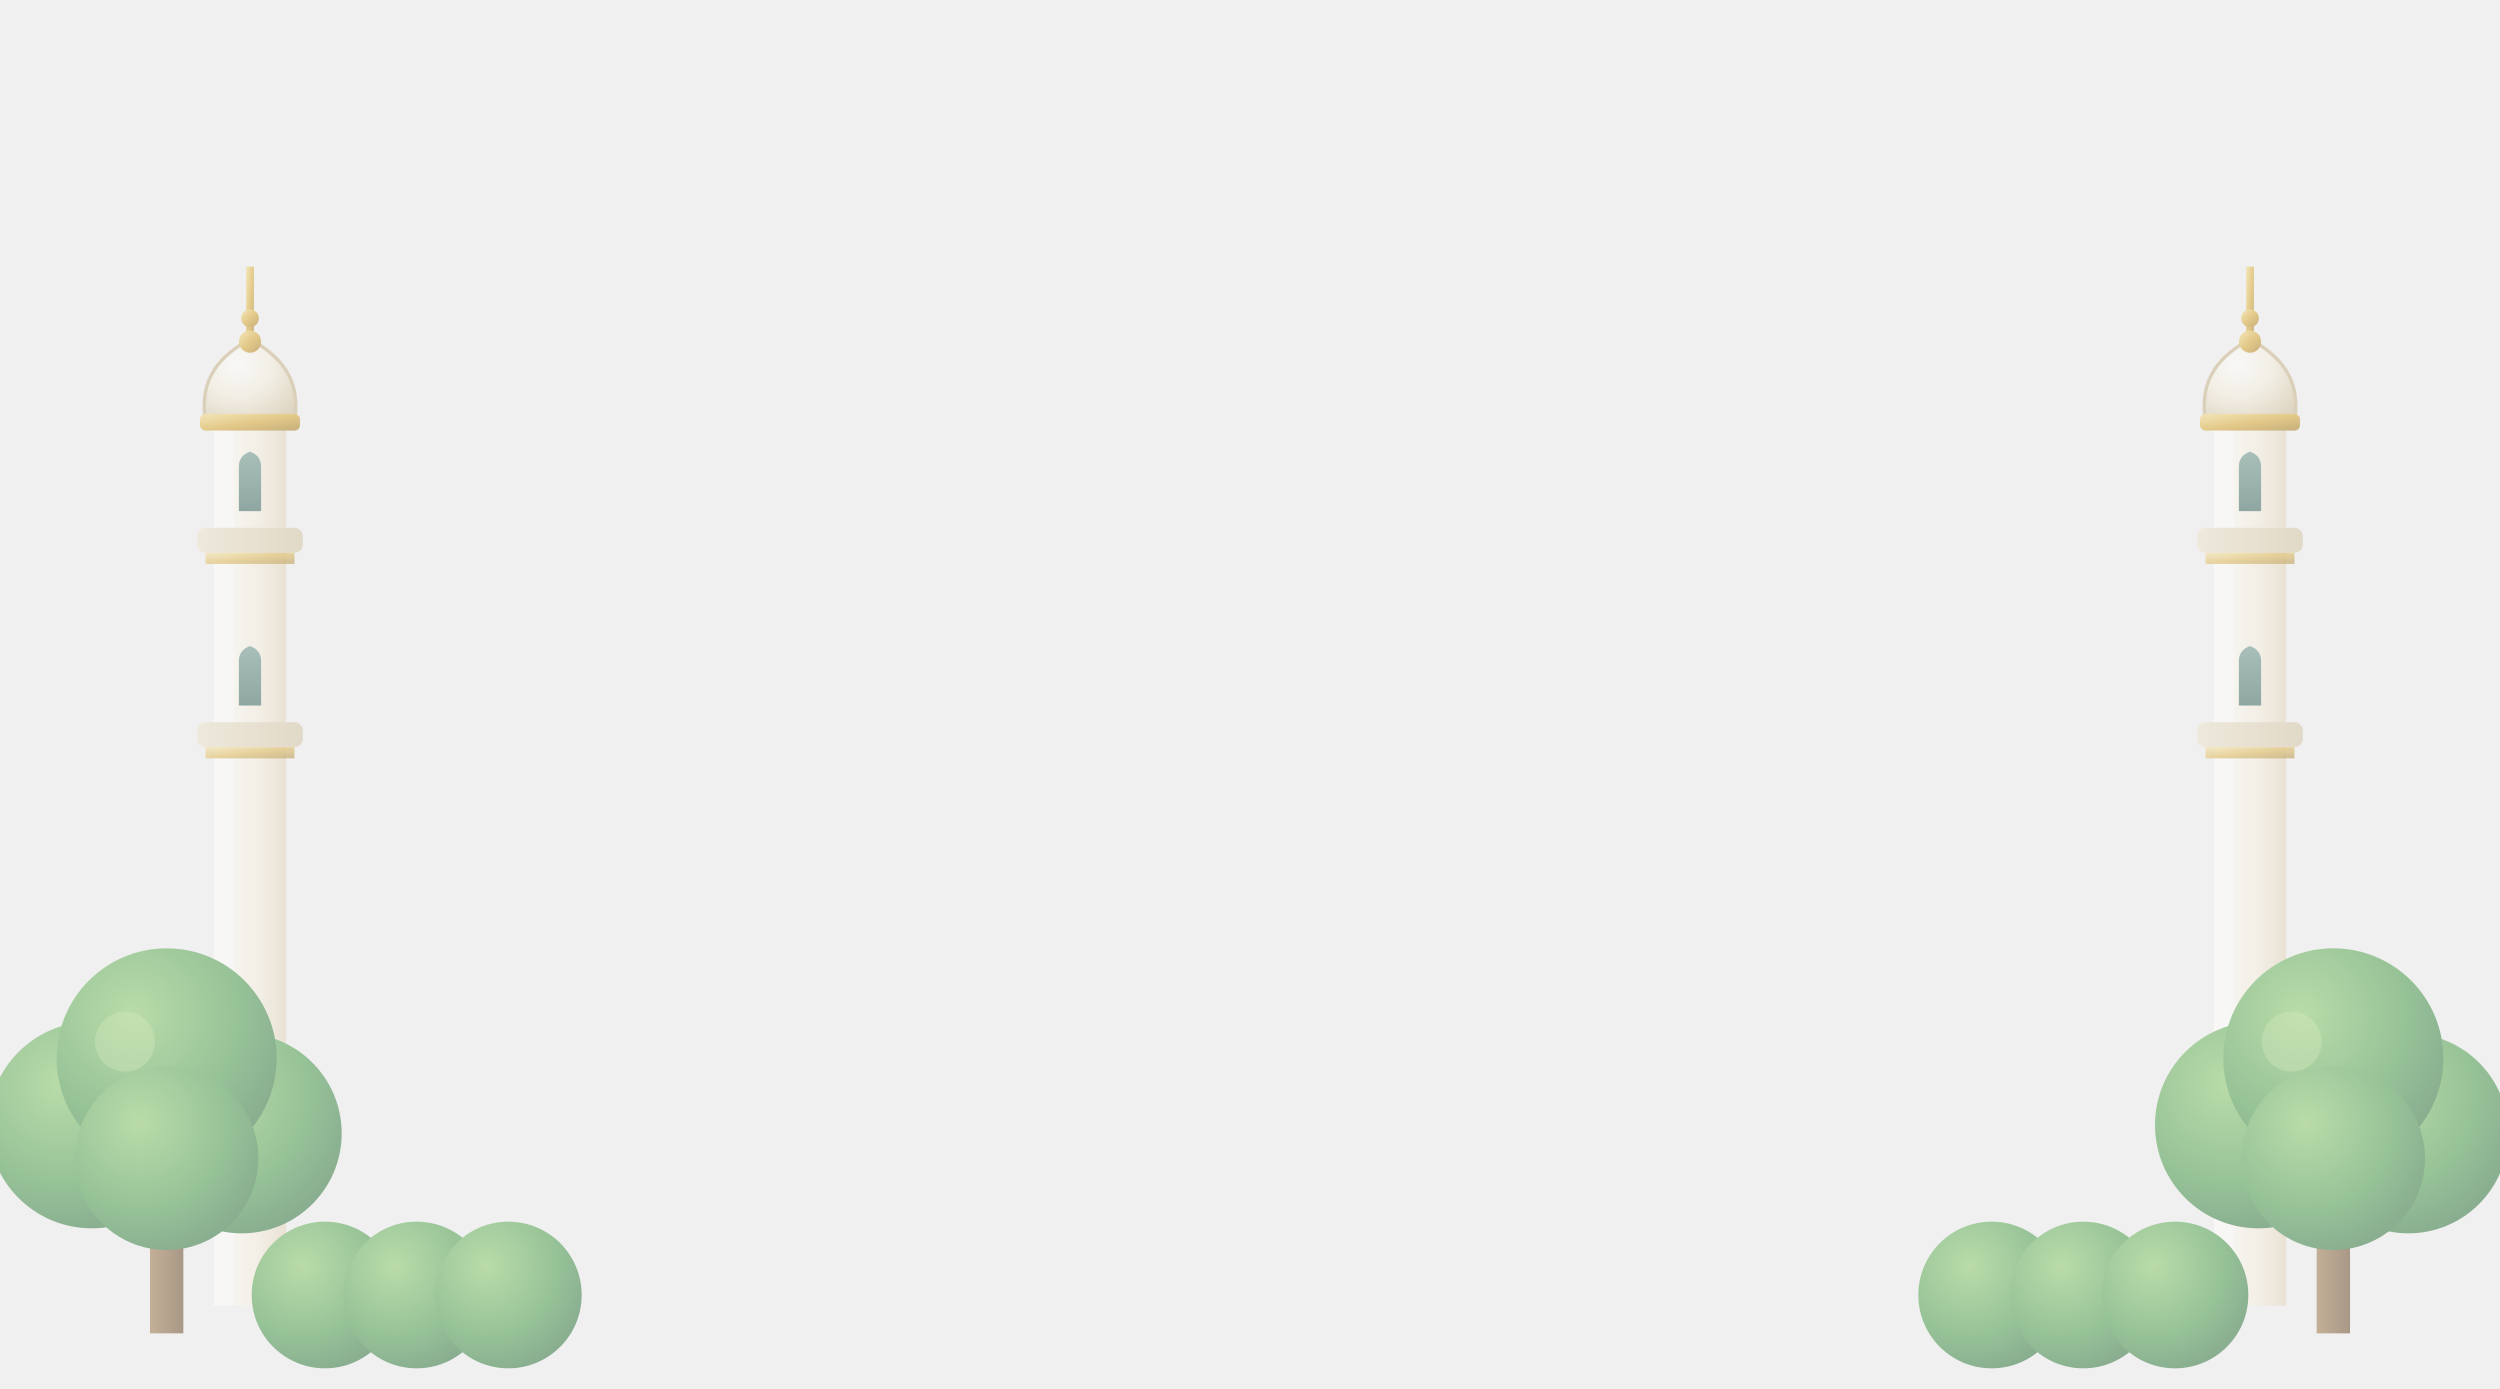
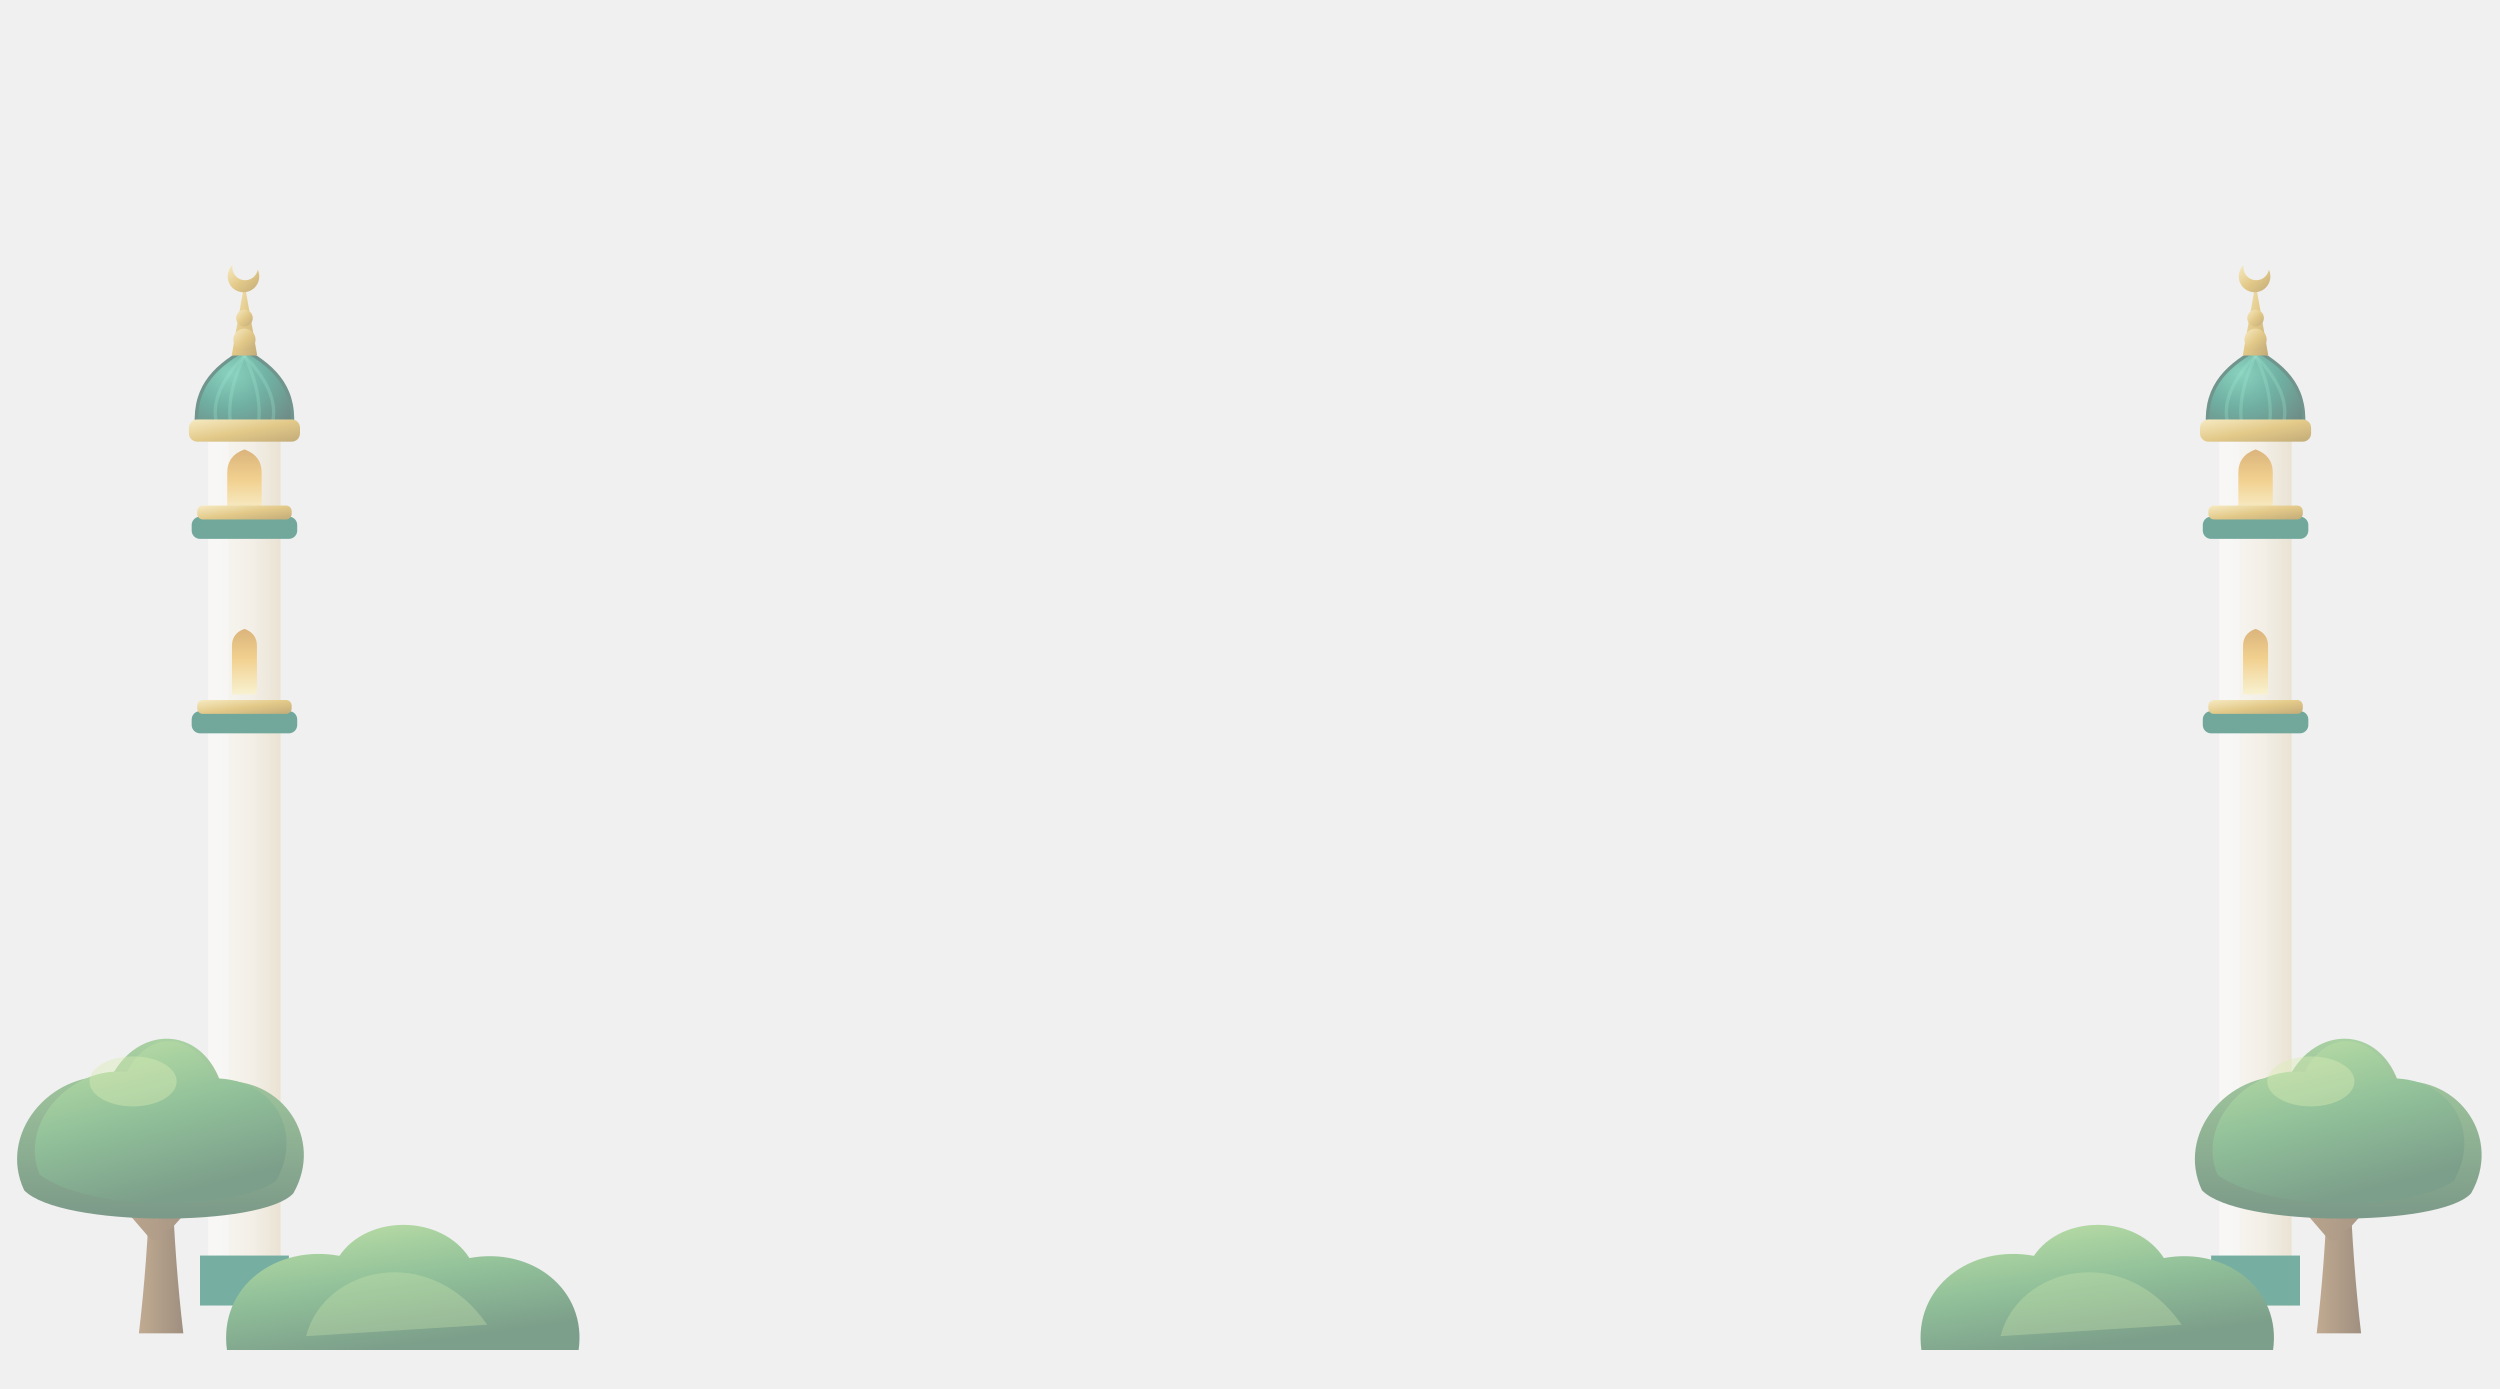
<svg xmlns="http://www.w3.org/2000/svg" viewBox="0 0 900 500" width="900" height="500">
  <defs>
    <linearGradient id="sky" x1="0" y1="0" x2="0" y2="1">
-       <stop offset="0" stop-color="#8FCBE6" />
-       <stop offset=".55" stop-color="#CFE9F1" />
-       <stop offset="1" stop-color="#F6F1E2" />
+       <stop offset="0" stop-color="#BEE2D8" />
+       <stop offset=".48" stop-color="#E4F2EA" />
+       <stop offset="1" stop-color="#FBF4DC" />
    </linearGradient>
+     <radialGradient id="sunDisk" cx=".5" cy=".5" r=".5">
+       <stop offset="0" stop-color="#FFFDF0" />
+       <stop offset=".45" stop-color="#FCE28E" />
+       <stop offset=".85" stop-color="#F5CA63" stop-opacity=".55" />
+       <stop offset="1" stop-color="#F5CA63" stop-opacity="0" />
+     </radialGradient>
    <linearGradient id="wall" x1="0" y1="0" x2="1" y2="0">
-       <stop offset="0" stop-color="#FFFEFA" />
-       <stop offset=".6" stop-color="#F6EFDF" />
-       <stop offset="1" stop-color="#E4D8BE" />
+       <stop offset="0" stop-color="#FFFDF8" />
+       <stop offset=".6" stop-color="#F6EFE0" />
+       <stop offset="1" stop-color="#E5D8BD" />
    </linearGradient>
    <linearGradient id="wallDark" x1="0" y1="0" x2="1" y2="0">
      <stop offset="0" stop-color="#EDE3CC" />
-       <stop offset="1" stop-color="#D6C7A6" />
+       <stop offset="1" stop-color="#D4C4A0" />
    </linearGradient>
-     <radialGradient id="dome" cx=".36" cy=".3" r=".85">
-       <stop offset="0" stop-color="#FFFFFF" />
-       <stop offset=".45" stop-color="#F5EEDD" />
-       <stop offset="1" stop-color="#CDBD98" />
+     <radialGradient id="dome" cx=".35" cy=".28" r=".82">
+       <stop offset="0" stop-color="#35B896" />
+       <stop offset=".48" stop-color="#087E65" />
+       <stop offset="1" stop-color="#043A30" />
    </radialGradient>
    <linearGradient id="gold" x1="0" y1="0" x2="1" y2="1">
-       <stop offset="0" stop-color="#F6DC8C" />
+       <stop offset="0" stop-color="#FCE69E" />
      <stop offset=".5" stop-color="#D9AB36" />
-       <stop offset="1" stop-color="#A47A1C" />
+       <stop offset="1" stop-color="#9E7316" />
    </linearGradient>
    <linearGradient id="window" x1="0" y1="0" x2="0" y2="1">
-       <stop offset="0" stop-color="#6E968D" />
-       <stop offset="1" stop-color="#3F6A61" />
+       <stop offset="0" stop-color="#C9831B" />
+       <stop offset=".45" stop-color="#F3B740" />
+       <stop offset="1" stop-color="#FFF3B8" />
+     </linearGradient>
+     <linearGradient id="windowDeep" x1="0" y1="0" x2="0" y2="1">
+       <stop offset="0" stop-color="#05352C" />
+       <stop offset=".55" stop-color="#086A55" />
+       <stop offset="1" stop-color="#159A7C" />
    </linearGradient>
    <linearGradient id="grass" x1="0" y1="0" x2="0" y2="1">
-       <stop offset="0" stop-color="#9BD08C" />
-       <stop offset="1" stop-color="#4F995C" />
+       <stop offset="0" stop-color="#8CCB6E" />
+       <stop offset="1" stop-color="#2D7A47" />
    </linearGradient>
-     <radialGradient id="tree" cx=".35" cy=".3" r=".8">
-       <stop offset="0" stop-color="#8CCB6E" />
-       <stop offset=".6" stop-color="#4E9E4F" />
-       <stop offset="1" stop-color="#2D6E3D" />
-     </radialGradient>
+     <linearGradient id="tree" x1="0" y1="0" x2="0.4" y2="1">
+       <stop offset="0" stop-color="#98D66C" />
+       <stop offset=".55" stop-color="#439952" />
+       <stop offset="1" stop-color="#1E5D38" />
+     </linearGradient>
+     <linearGradient id="treeBack" x1="0" y1="0" x2="0" y2="1">
+       <stop offset="0" stop-color="#6EB862" />
+       <stop offset="1" stop-color="#1B5233" />
+     </linearGradient>
    <linearGradient id="leaf" x1="0" y1="0" x2="1" y2="1">
-       <stop offset="0" stop-color="#5BAA5E" />
-       <stop offset="1" stop-color="#2C6A3E" />
+       <stop offset="0" stop-color="#64B85F" />
+       <stop offset="1" stop-color="#22603A" />
    </linearGradient>
    <linearGradient id="trunk" x1="0" y1="0" x2="1" y2="0">
-       <stop offset="0" stop-color="#A07B4E" />
-       <stop offset="1" stop-color="#6E5030" />
+       <stop offset="0" stop-color="#9A7144" />
+       <stop offset="1" stop-color="#5E4124" />
    </linearGradient>
    <linearGradient id="page" x1="0" y1="0" x2="1" y2="0">
-       <stop offset="0" stop-color="#F3E7C8" />
-       <stop offset=".85" stop-color="#FFFBEF" />
-       <stop offset="1" stop-color="#EADBB5" />
+       <stop offset="0" stop-color="#F4E8CA" />
+       <stop offset=".82" stop-color="#FFFDF6" />
+       <stop offset="1" stop-color="#E6D5AD" />
    </linearGradient>
    <linearGradient id="pageR" x1="1" y1="0" x2="0" y2="0">
-       <stop offset="0" stop-color="#F3E7C8" />
-       <stop offset=".85" stop-color="#FFFBEF" />
-       <stop offset="1" stop-color="#EADBB5" />
+       <stop offset="0" stop-color="#F4E8CA" />
+       <stop offset=".82" stop-color="#FFFDF6" />
+       <stop offset="1" stop-color="#E6D5AD" />
    </linearGradient>
    <linearGradient id="wood" x1="0" y1="0" x2="1" y2="1">
-       <stop offset="0" stop-color="#B07A43" />
-       <stop offset="1" stop-color="#6F4521" />
+       <stop offset="0" stop-color="#C88A4B" />
+       <stop offset=".5" stop-color="#9C622B" />
+       <stop offset="1" stop-color="#5D3714" />
    </linearGradient>
    <linearGradient id="emerald" x1="0" y1="0" x2="1" y2="1">
      <stop offset="0" stop-color="#14A07F" />
      <stop offset=".55" stop-color="#087E65" />
      <stop offset="1" stop-color="#06473D" />
    </linearGradient>
    <radialGradient id="glow" cx=".5" cy=".5" r=".5">
      <stop offset="0" stop-color="#FFF4C7" />
      <stop offset=".6" stop-color="#F7C65A" />
      <stop offset="1" stop-color="#E09A2A" />
    </radialGradient>
    <radialGradient id="halo" cx=".5" cy=".5" r=".5">
-       <stop offset="0" stop-color="#FFE7A0" stop-opacity=".75" />
-       <stop offset="1" stop-color="#FFE7A0" stop-opacity="0" />
+       <stop offset="0" stop-color="#FFEAA6" stop-opacity=".82" />
+       <stop offset="1" stop-color="#FFEAA6" stop-opacity="0" />
    </radialGradient>
    <filter id="soft" x="-20%" y="-20%" width="140%" height="140%">
      <feGaussianBlur stdDeviation="6" />
    </filter>
    <filter id="shadow" x="-20%" y="-20%" width="140%" height="160%">
-       <feDropShadow dx="0" dy="6" stdDeviation="8" flood-color="#2b2b1f" flood-opacity=".22" />
+       <feDropShadow dx="0" dy="6" stdDeviation="8" flood-color="#132A23" flood-opacity=".22" />
    </filter>
    <pattern id="lattice" width="48" height="48" patternUnits="userSpaceOnUse">
      <g fill="none" stroke="#087E65" stroke-width="1.6" opacity=".55">
        <path d="M24 4 L30 18 L44 24 L30 30 L24 44 L18 30 L4 24 L18 18 Z" />
        <path d="M10 10 L24 16 L38 10 L32 24 L38 38 L24 32 L10 38 L16 24 Z" />
        <path d="M0 0 L10 10 M48 0 L38 10 M0 48 L10 38 M48 48 L38 38" />
      </g>
    </pattern>
    <pattern id="latticeGold" width="48" height="48" patternUnits="userSpaceOnUse">
      <g fill="none" stroke="#D9AB36" stroke-width="1.4" opacity=".5">
        <path d="M24 4 L30 18 L44 24 L30 30 L24 44 L18 30 L4 24 L18 18 Z" />
        <path d="M10 10 L24 16 L38 10 L32 24 L38 38 L24 32 L10 38 L16 24 Z" />
      </g>
    </pattern>
  </defs>
  <g opacity=".55">
-     <rect x="77.0" y="150.0" width="26" height="320.0" fill="url(#wall)" />
-     <rect x="77.0" y="150.0" width="7.3" height="320.0" fill="#FFFFFF" opacity=".6" />
-     <rect x="71.0" y="190.0" width="38" height="9" rx="3" fill="url(#wallDark)" />
-     <rect x="74.0" y="199.0" width="32" height="4" fill="url(#gold)" opacity=".8" />
-     <path d="M86.0 184.0 L86.0 168.0 Q86.0 164.0 90.0 162.6 Q94.0 164.0 94.0 168.0 L94.0 184.0 Z" fill="url(#window)" />
-     <rect x="71.0" y="260.0" width="38" height="9" rx="3" fill="url(#wallDark)" />
-     <rect x="74.0" y="269.0" width="32" height="4" fill="url(#gold)" opacity=".8" />
-     <path d="M86.0 254.0 L86.0 238.0 Q86.0 234.0 90.0 232.6 Q94.0 234.0 94.0 238.0 L94.0 254.0 Z" fill="url(#window)" />
-     <path d="M74.0 152.0 C71.4 135.5 79.8 128.0 90.0 122.0 C100.2 128.0 108.6 135.5 106.0 152.0 Z" fill="url(#dome)" stroke="#C9B78E" stroke-width="1.2" />
-     <rect x="72.0" y="149.0" width="36.0" height="6" rx="2" fill="url(#gold)" />
-     <rect x="88.6" y="96" width="2.8" height="30" fill="url(#gold)" />
-     <circle cx="90" cy="114.6" r="3.2" fill="url(#gold)" />
-     <circle cx="90" cy="123.0" r="4.0" fill="url(#gold)" />
-     <path d="M90.9 85.4 A4.6 4.6 0 1 0 90.9 94.6 A3.6 3.6 0 1 1 90.9 85.4 Z" fill="url(#gold)" />
-     <g transform="translate(60.0 480.0) scale(1.000)">
-       <rect x="-6" y="-54.0" width="12" height="54.0" fill="url(#trunk)" />
-       <circle cx="-27.0" cy="-75.0" r="37.2" fill="url(#tree)" />
-       <circle cx="27.0" cy="-72.0" r="36.0" fill="url(#tree)" />
-       <circle cx="0.0" cy="-99.0" r="39.6" fill="url(#tree)" />
-       <circle cx="0.0" cy="-63.0" r="33.0" fill="url(#tree)" />
-       <circle cx="-15.0" cy="-105.0" r="10.8" fill="#B6E08F" opacity=".45" />
+     <rect x="75.0" y="156.0" width="26" height="314.0" fill="url(#wall)" />
+     <rect x="75.0" y="156.0" width="7.3" height="314.0" fill="#FFFFFF" opacity=".6" />
+     <rect x="72.0" y="452.0" width="32.0" height="18" fill="#137A63" />
+     <path d="M81.8 186.0 L81.8 170.2 Q81.8 164.0 88.0 161.8 Q94.2 164.0 94.2 170.2 L94.2 186.0 Z" fill="url(#window)" />
+     <rect x="69.0" y="186.0" width="38" height="8" rx="3" fill="#0B6E58" />
+     <rect x="71.0" y="182.0" width="34" height="5" rx="2" fill="url(#gold)" />
+     <rect x="69.0" y="256.0" width="38" height="8" rx="3" fill="#0B6E58" />
+     <rect x="71.0" y="252.0" width="34" height="5" rx="2" fill="url(#gold)" />
+     <path d="M83.5 250.0 L83.5 232.5 Q83.5 228.0 88.0 226.4 Q92.5 228.0 92.5 232.5 L92.5 250.0 Z" fill="url(#window)" />
+     <path d="M71.0 156.0 C69.0 140.4 76.4 132.6 88.0 126.0 C99.6 132.6 107.0 140.4 105.0 156.0 Z" fill="url(#dome)" stroke="#054A3D" stroke-width="1.2" />
+     <path d="M88.0 128.0 Q74.2 142.5 78.5 154.0" stroke="#5CE0B8" stroke-width="1.2" fill="none" opacity=".28" />
+     <path d="M88.0 128.0 Q81.1 142.5 83.2 154.0" stroke="#5CE0B8" stroke-width="1.2" fill="none" opacity=".28" />
+     <path d="M88.0 128.0 Q94.9 142.5 92.8 154.0" stroke="#5CE0B8" stroke-width="1.2" fill="none" opacity=".28" />
+     <path d="M88.0 128.0 Q101.8 142.5 97.5 154.0" stroke="#5CE0B8" stroke-width="1.2" fill="none" opacity=".28" />
+     <rect x="68.0" y="151.0" width="40.0" height="8" rx="3" fill="url(#gold)" />
+     <path d="M83.4 128.0 L88.0 102.0 L92.6 128.0 Z" fill="url(#gold)" />
+     <circle cx="88" cy="114.5" r="3.0" fill="url(#gold)" />
+     <circle cx="88" cy="122.3" r="4.0" fill="url(#gold)" />
+     <path d="M83.7 95.4 A5.7 5.7 0 1 0 92.8 97.1 A4.4 4.4 0 1 1 83.7 95.4 Z" fill="url(#gold)" />
+     <g transform="translate(58.0 480.0) scale(1.000)">
+       <path d="M-8 0 Q-5 -25.2 -4 -53.2 L4 -53.2 Q5 -25.2 8 0 Z" fill="url(#trunk)" />
+       <path d="M-2 -36.4 L-21.3 -58.8 M2 -40.3 L20.2 -60.5" stroke="url(#trunk)" stroke-width="6" stroke-linecap="round" />
+       <path d="M-49.3 -51.5 C-58.8 -71.7 -40.3 -94.1 -17.9 -92.4 C-8.4 -110.9 14.0 -110.9 21.3 -90.7 C43.7 -92.4 58.8 -70.0 47.6 -50.4 C36.4 -38.1 -36.4 -38.1 -49.3 -51.5 Z" fill="url(#treeBack)" />
+       <path d="M-43.7 -57.1 C-51.5 -75.6 -32.5 -96.3 -12.3 -94.1 C-4.5 -109.8 12.3 -108.6 19.0 -91.8 C40.3 -91.8 51.5 -72.8 41.4 -54.9 C25.2 -43.7 -25.2 -43.7 -43.7 -57.1 Z" fill="url(#tree)" />
+       <ellipse cx="-10.1" cy="-90.7" rx="15.7" ry="9.0" fill="#C7EA85" opacity=".42" />
    </g>
-     <g transform="translate(150.0 486.0) scale(1.000)">
-       <circle cx="-33.0" cy="-19.8" r="26.4" fill="url(#tree)" />
-       <circle cx="0.0" cy="-19.8" r="26.4" fill="url(#tree)" />
-       <circle cx="33.0" cy="-19.8" r="26.4" fill="url(#tree)" />
+     <g transform="translate(145.0 486.0) scale(1.000)">
+       <path d="M-63.3 0 C-66.4 -22.8 -45.5 -38.1 -22.8 -33.9 C-12.7 -48.9 13.9 -48.9 24.0 -33.1 C46.8 -37.3 66.4 -21.5 63.3 0 Z" fill="url(#tree)" />
+       <path d="M-34.8 -5.0 C-28.5 -29.8 9.5 -39.3 30.4 -9.1 Z" fill="#B8E47A" opacity=".32" />
    </g>
-     <rect x="797.0" y="150.0" width="26" height="320.0" fill="url(#wall)" />
-     <rect x="797.0" y="150.0" width="7.3" height="320.0" fill="#FFFFFF" opacity=".6" />
-     <rect x="791.0" y="190.0" width="38" height="9" rx="3" fill="url(#wallDark)" />
-     <rect x="794.0" y="199.0" width="32" height="4" fill="url(#gold)" opacity=".8" />
-     <path d="M806.0 184.0 L806.0 168.0 Q806.0 164.0 810.0 162.6 Q814.0 164.0 814.0 168.0 L814.0 184.0 Z" fill="url(#window)" />
-     <rect x="791.0" y="260.0" width="38" height="9" rx="3" fill="url(#wallDark)" />
-     <rect x="794.0" y="269.0" width="32" height="4" fill="url(#gold)" opacity=".8" />
-     <path d="M806.0 254.0 L806.0 238.0 Q806.0 234.0 810.0 232.6 Q814.0 234.0 814.0 238.0 L814.0 254.0 Z" fill="url(#window)" />
-     <path d="M794.0 152.0 C791.4 135.5 799.8 128.0 810.0 122.0 C820.2 128.0 828.6 135.5 826.0 152.0 Z" fill="url(#dome)" stroke="#C9B78E" stroke-width="1.2" />
-     <rect x="792.0" y="149.0" width="36.0" height="6" rx="2" fill="url(#gold)" />
-     <rect x="808.6" y="96" width="2.8" height="30" fill="url(#gold)" />
-     <circle cx="810" cy="114.6" r="3.2" fill="url(#gold)" />
-     <circle cx="810" cy="123.0" r="4.0" fill="url(#gold)" />
-     <path d="M810.9 85.4 A4.6 4.6 0 1 0 810.9 94.6 A3.6 3.6 0 1 1 810.9 85.4 Z" fill="url(#gold)" />
-     <g transform="translate(840.0 480.0) scale(1.000)">
-       <rect x="-6" y="-54.0" width="12" height="54.0" fill="url(#trunk)" />
-       <circle cx="-27.0" cy="-75.0" r="37.2" fill="url(#tree)" />
-       <circle cx="27.0" cy="-72.0" r="36.0" fill="url(#tree)" />
-       <circle cx="0.0" cy="-99.0" r="39.6" fill="url(#tree)" />
-       <circle cx="0.0" cy="-63.0" r="33.0" fill="url(#tree)" />
-       <circle cx="-15.0" cy="-105.0" r="10.8" fill="#B6E08F" opacity=".45" />
+     <rect x="799.0" y="156.0" width="26" height="314.0" fill="url(#wall)" />
+     <rect x="799.0" y="156.0" width="7.3" height="314.0" fill="#FFFFFF" opacity=".6" />
+     <rect x="796.0" y="452.0" width="32.0" height="18" fill="#137A63" />
+     <path d="M805.8 186.0 L805.8 170.2 Q805.8 164.0 812.0 161.8 Q818.2 164.0 818.2 170.2 L818.2 186.0 Z" fill="url(#window)" />
+     <rect x="793.0" y="186.0" width="38" height="8" rx="3" fill="#0B6E58" />
+     <rect x="795.0" y="182.0" width="34" height="5" rx="2" fill="url(#gold)" />
+     <rect x="793.0" y="256.0" width="38" height="8" rx="3" fill="#0B6E58" />
+     <rect x="795.0" y="252.0" width="34" height="5" rx="2" fill="url(#gold)" />
+     <path d="M807.5 250.0 L807.5 232.5 Q807.5 228.0 812.0 226.4 Q816.5 228.0 816.5 232.5 L816.5 250.0 Z" fill="url(#window)" />
+     <path d="M795.0 156.0 C793.0 140.4 800.4 132.6 812.0 126.0 C823.6 132.6 831.0 140.4 829.0 156.0 Z" fill="url(#dome)" stroke="#054A3D" stroke-width="1.2" />
+     <path d="M812.0 128.0 Q798.2 142.5 802.5 154.0" stroke="#5CE0B8" stroke-width="1.2" fill="none" opacity=".28" />
+     <path d="M812.0 128.0 Q805.1 142.5 807.2 154.0" stroke="#5CE0B8" stroke-width="1.2" fill="none" opacity=".28" />
+     <path d="M812.0 128.0 Q818.9 142.5 816.8 154.0" stroke="#5CE0B8" stroke-width="1.2" fill="none" opacity=".28" />
+     <path d="M812.0 128.0 Q825.8 142.5 821.5 154.0" stroke="#5CE0B8" stroke-width="1.2" fill="none" opacity=".28" />
+     <rect x="792.0" y="151.0" width="40.0" height="8" rx="3" fill="url(#gold)" />
+     <path d="M807.4 128.0 L812.0 102.0 L816.6 128.0 Z" fill="url(#gold)" />
+     <circle cx="812" cy="114.5" r="3.0" fill="url(#gold)" />
+     <circle cx="812" cy="122.3" r="4.0" fill="url(#gold)" />
+     <path d="M807.7 95.4 A5.7 5.7 0 1 0 816.8 97.1 A4.4 4.4 0 1 1 807.7 95.4 Z" fill="url(#gold)" />
+     <g transform="translate(842.0 480.0) scale(1.000)">
+       <path d="M-8 0 Q-5 -25.2 -4 -53.2 L4 -53.2 Q5 -25.2 8 0 Z" fill="url(#trunk)" />
+       <path d="M-2 -36.4 L-21.3 -58.8 M2 -40.3 L20.2 -60.5" stroke="url(#trunk)" stroke-width="6" stroke-linecap="round" />
+       <path d="M-49.3 -51.5 C-58.8 -71.7 -40.3 -94.1 -17.9 -92.4 C-8.4 -110.9 14.0 -110.9 21.3 -90.7 C43.7 -92.4 58.8 -70.0 47.6 -50.4 C36.4 -38.1 -36.4 -38.1 -49.3 -51.5 Z" fill="url(#treeBack)" />
+       <path d="M-43.7 -57.1 C-51.5 -75.6 -32.5 -96.3 -12.3 -94.1 C-4.5 -109.8 12.3 -108.6 19.0 -91.8 C40.3 -91.8 51.5 -72.8 41.4 -54.9 C25.2 -43.7 -25.2 -43.7 -43.7 -57.1 Z" fill="url(#tree)" />
+       <ellipse cx="-10.1" cy="-90.7" rx="15.7" ry="9.0" fill="#C7EA85" opacity=".42" />
    </g>
-     <g transform="translate(750.0 486.0) scale(1.000)">
-       <circle cx="-33.0" cy="-19.8" r="26.4" fill="url(#tree)" />
-       <circle cx="0.0" cy="-19.8" r="26.4" fill="url(#tree)" />
-       <circle cx="33.0" cy="-19.8" r="26.4" fill="url(#tree)" />
+     <g transform="translate(755.0 486.0) scale(1.000)">
+       <path d="M-63.3 0 C-66.4 -22.8 -45.5 -38.1 -22.8 -33.9 C-12.7 -48.9 13.9 -48.9 24.0 -33.1 C46.8 -37.3 66.4 -21.5 63.3 0 Z" fill="url(#tree)" />
+       <path d="M-34.8 -5.0 C-28.5 -29.8 9.5 -39.3 30.4 -9.1 Z" fill="#B8E47A" opacity=".32" />
    </g>
  </g>
</svg>
